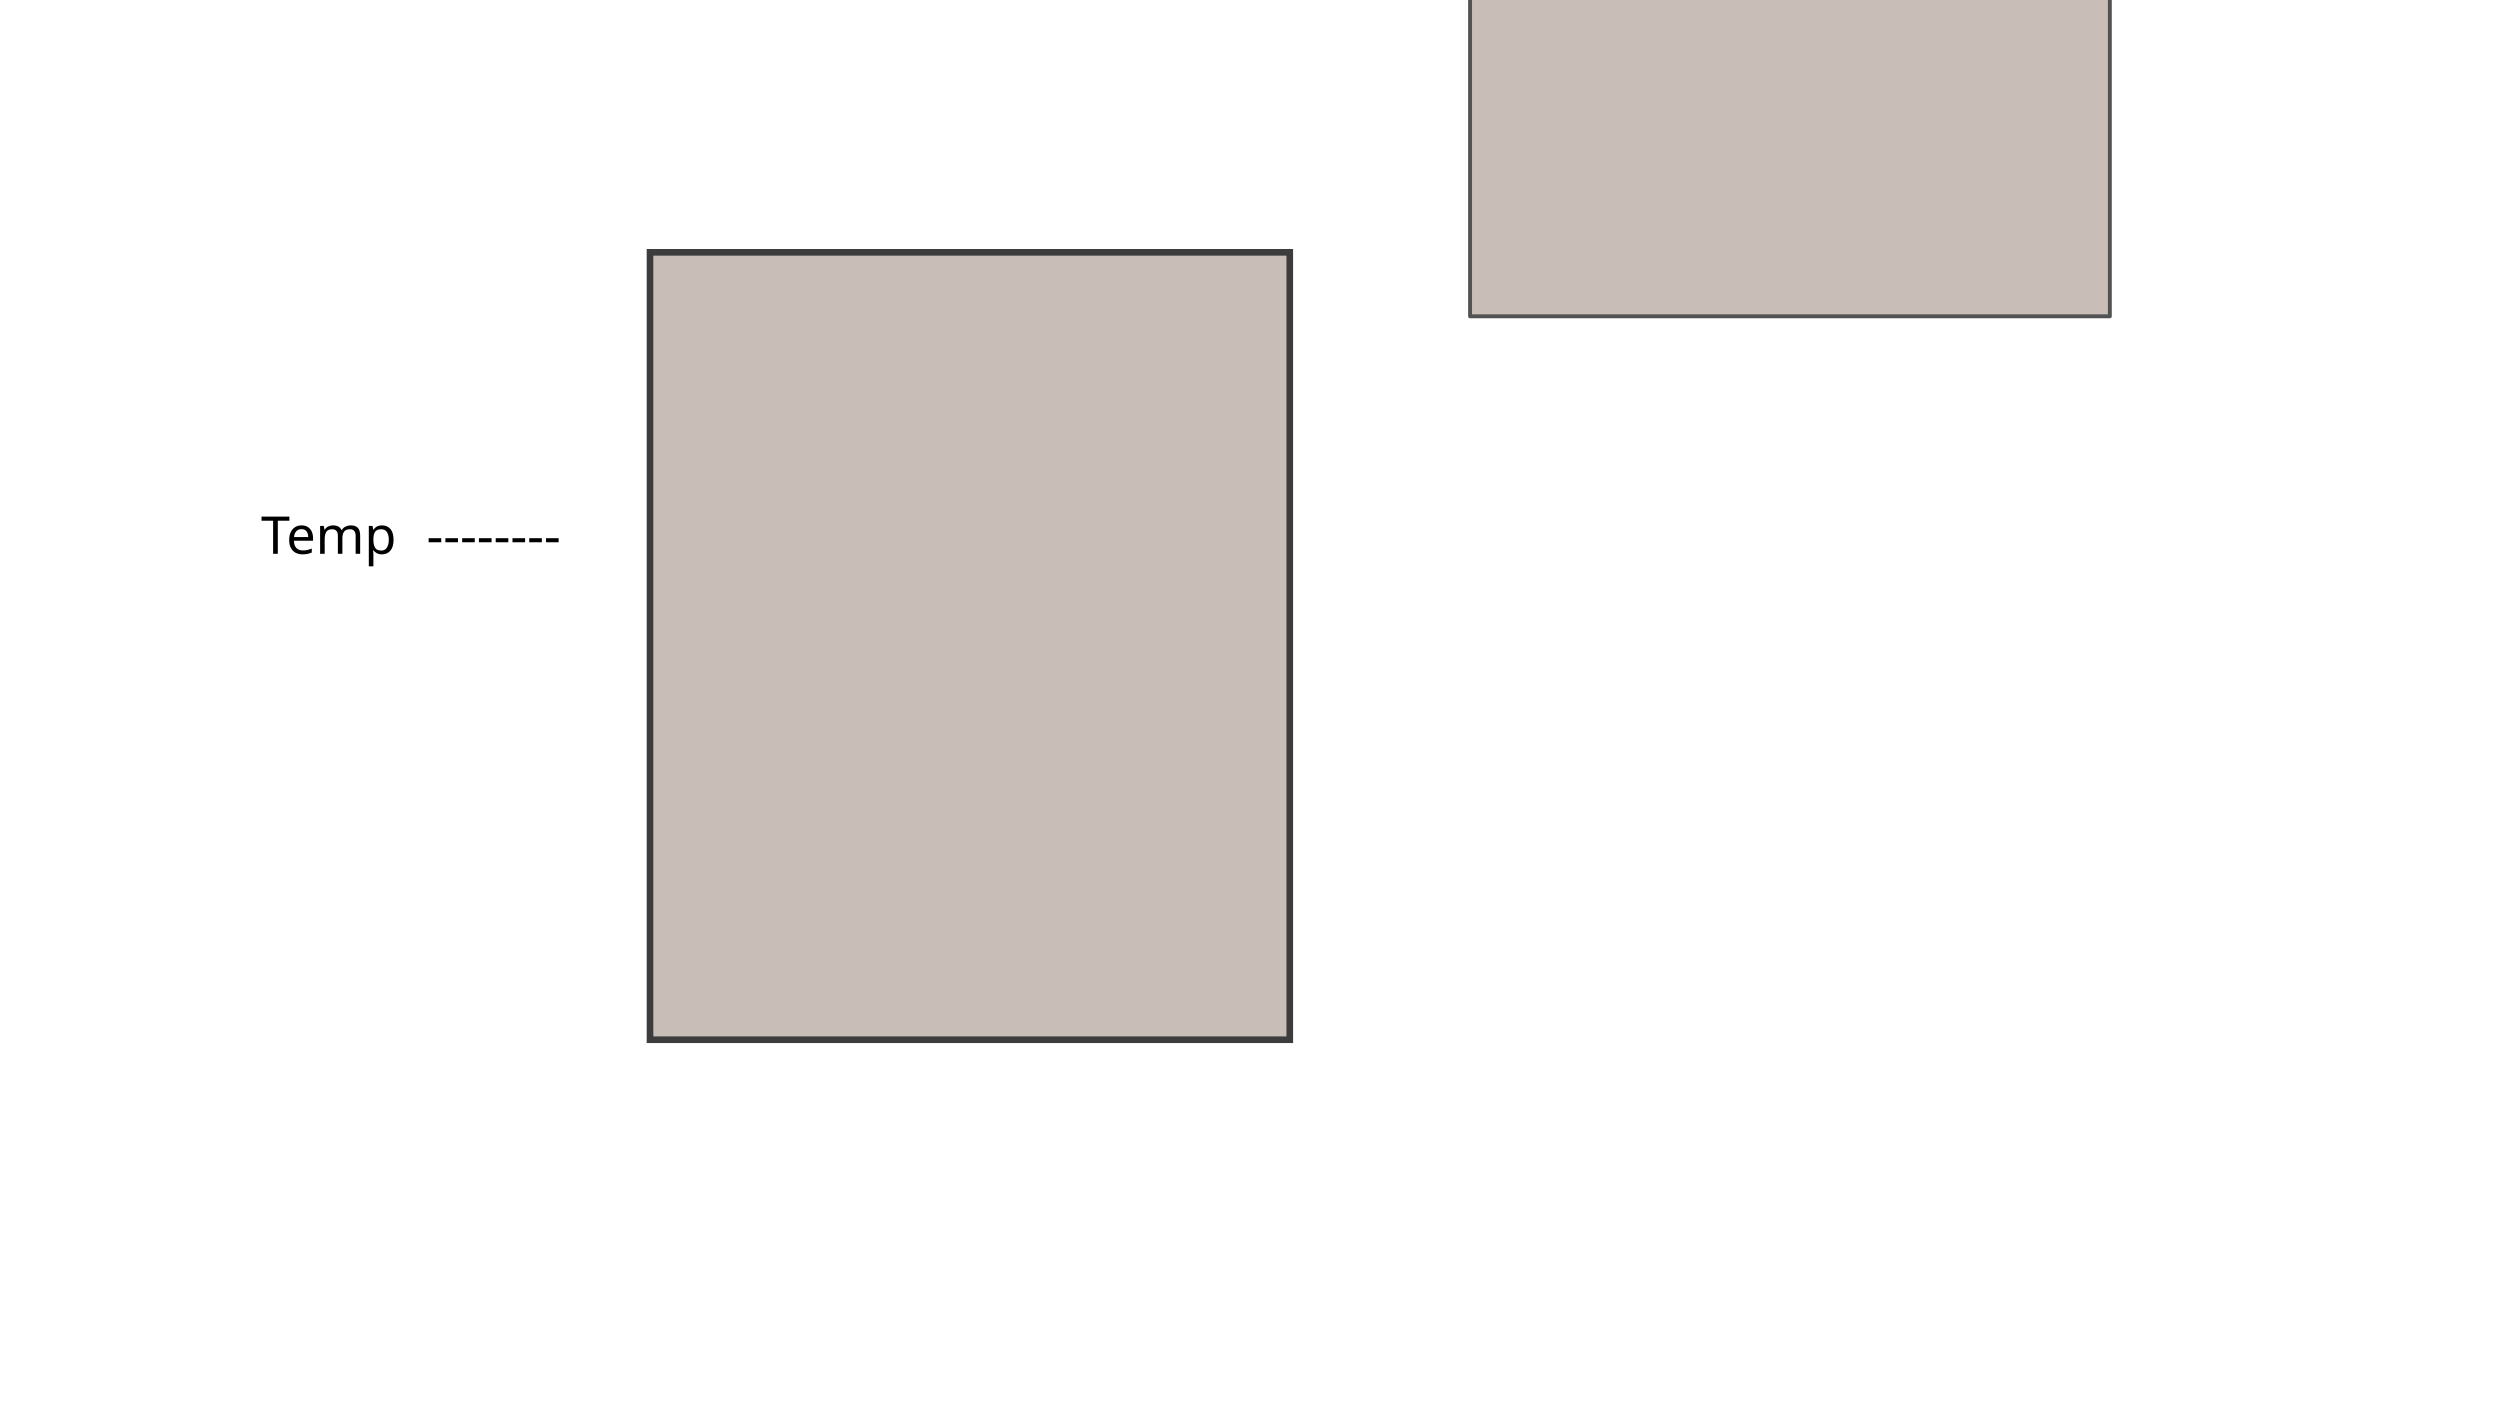
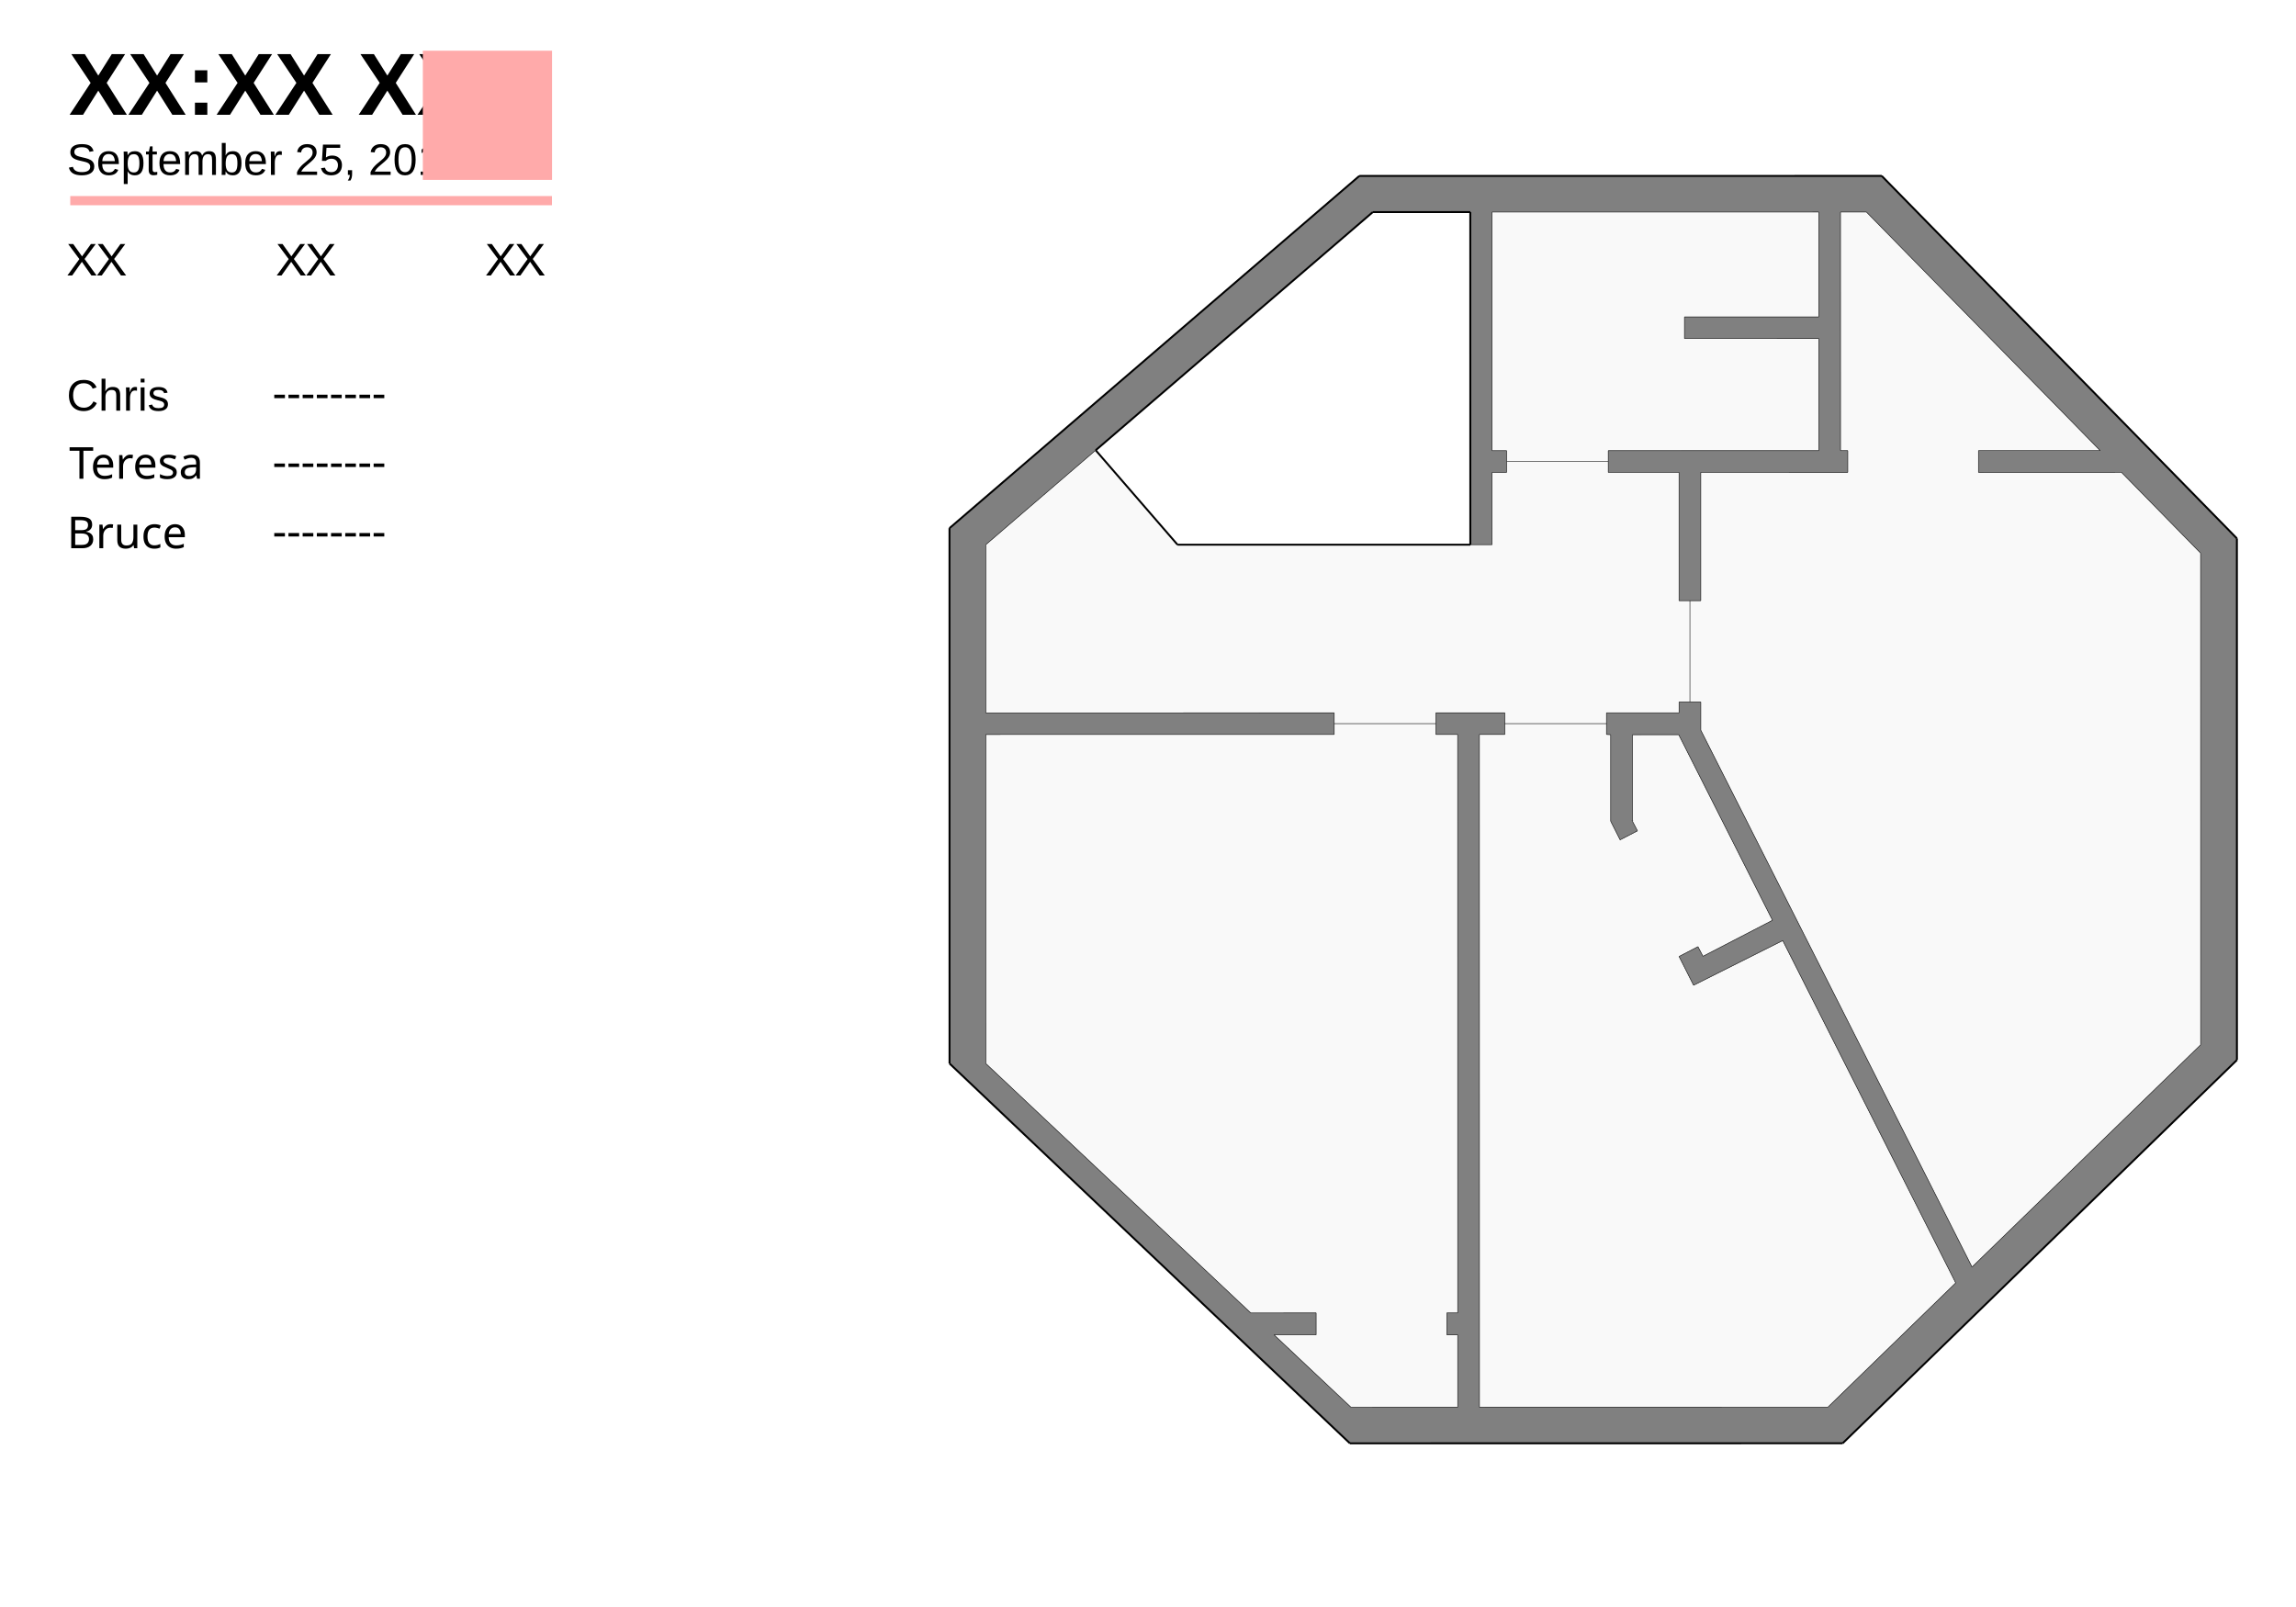
- <svg xmlns="http://www.w3.org/2000/svg" width="1920" height="1080" viewBox="0 0 1920 1080" version="1.1" id="svg8">
-   <defs id="defs2" />
-   <g id="layer1" transform="translate(0,-11.24998)">
-     <rect style="fill:#c8beb7;stroke:#525252;stroke-width:3;stroke-linejoin:round;stroke-miterlimit:4;stroke-dasharray:none;stroke-opacity:1" id="rect3701" width="491.339" height="604.724" x="1129.015" y="-350.558" />
-     <rect style="fill:#c8beb7;stroke:#3c3c3c;stroke-width:5.091;stroke-miterlimit:4;stroke-dasharray:none;stroke-opacity:1" id="rect4508" width="491.339" height="604.724" x="499.207" y="205.04" />
-     <ellipse style="fill:#000000;stroke:#000000;stroke-opacity:1" id="device_tracker.chris_miller_phone" cx="1497.586" cy="-140.558" rx="78.571" ry="77.143" />
-     <text xml:space="preserve" style="font-style:normal;font-weight:normal;font-size:40px;line-height:1.25;font-family:sans-serif;letter-spacing:0px;word-spacing:0px;fill:#000000;fill-opacity:1;stroke:none" x="327.586" y="436.87" id="sensor.dark_sky_temperature">
-       <tspan id="tspan4524" x="327.586" y="436.87">--------</tspan>
-       <tspan x="327.586" y="486.87" id="tspan839" />
-       <tspan x="327.586" y="536.87" id="tspan4528" />
+ <svg xmlns="http://www.w3.org/2000/svg" version="1.1" id="svg815" xml:space="preserve" width="5000" height="3500" viewBox="0 0 5000 3500">
+   <defs id="defs819" />
+   <g id="g823" transform="matrix(1.333333,0,0,-1.333333,0,3500)">
+     <path d="m 2380.722,1425.234 0.076,-944.883 -17.784,-0.002 V 444.547 l 17.784,0.002 0.01,-118.111 -174.44,-0.014 -125.443,118.1 68.682,0.006 v 35.802 l -106.704,-0.008 -432.777,407.445 -0.044,537.403 569.087,0.046 v 17.716 l 165.984,0.014 v -17.716 h 35.568 z" style="fill:#f9f9f9;fill-opacity:1;fill-rule:nonzero;stroke:none;stroke-width:0.849" id="device_tracker.chris_miller_phone" />
+     <path d="m 2457.782,1460.673 -112.632,-0.01 v -17.717 l -165.984,-0.014 -9e-4,17.717 -569.087,-0.046 -0.022,274.606 179.527,154.318 133.638,-154.292 478.222,0.039 h 35.568 l -0.01,118.11 h 23.711 v 17.716 l 165.983,0.014 v -17.716 l 115.596,0.01 0.017,-209.647 h 17.784 l 0.014,-165.355 h -17.784 v -17.716 l -118.56,-0.01 v -17.716 l -165.984,-0.014 v 17.717 z" style="fill:#f9f9f9;fill-opacity:1;fill-rule:nonzero;stroke:none;stroke-width:0.849" id="path827" />
+     <path d="m 2416.379,326.441 -0.089,1098.795 h 41.496 v 17.717 l 165.984,0.014 v -17.717 l 6.93,-0.412 0.012,-141.319 15.373,-30.43 28.401,14.715 -8.206,15.718 -0.012,141.319 75.545,0.01 153.137,-303.108 -113.503,-58.809 -8.206,15.717 -30.928,-16.025 23.775,-47.059 145.616,73.012 282.497,-559.157 -208.734,-202.935 -569.087,-0.046 z" style="fill:#f9f9f9;fill-opacity:1;fill-rule:nonzero;stroke:none;stroke-width:0.849" id="path829" />
+     <path d="m 3594.242,918.352 -373.339,-362.969 -443.006,876.858 -0.01,46.175 h -17.784 l -0.014,165.355 h 17.784 l -0.017,209.646 240.084,0.02 v 35.433 h -11.857 l -0.031,389.764 h 42.333 l 381.797,-389.734 -198.834,-0.016 v -35.433 l 233.541,0.019 129.281,-131.969 0.066,-803.151 z" style="fill:#f9f9f9;fill-opacity:1;fill-rule:nonzero;stroke:none;stroke-width:0.849" id="path831" />
+     <path d="m 2460.712,1888.824 h -23.712 l -0.031,389.764 533.519,0.042 0.014,-171.26 -219.336,-0.018 v -35.433 l 219.335,0.018 0.015,-183.071 -343.823,-0.028 8e-4,-17.717 -165.983,-0.014 v 17.717 z" style="fill:#f9f9f9;fill-opacity:1;fill-rule:nonzero;stroke:none;stroke-width:0.849" id="path833" />
+     <path d="m 2204.724,267.368 -653.878,620.397 -0.071,874.489 669.364,575.37 853.226,0.069 580.089,-592.147 0.07,-852.076 -643.922,-626.036 z m 176.074,212.983 -0.076,944.883 h -35.568 v 17.716 17.717 l 112.632,0.01 v -17.717 -17.717 h -41.496 l 0.089,-1098.795 569.087,0.046 208.734,202.935 -282.497,559.157 -145.616,-73.012 -23.775,47.059 30.928,16.025 8.206,-15.718 113.503,58.809 -153.137,303.108 -75.545,-0.01 0.012,-141.319 8.206,-15.718 -28.401,-14.715 -15.373,30.43 -0.012,141.319 -6.93,0.412 v 17.717 17.716 l 118.56,0.01 v 17.716 h 17.784 17.784 l 0.01,-46.175 443.006,-876.858 373.339,362.969 -0.066,803.151 -129.281,131.969 -233.541,-0.019 v 35.433 l 198.834,0.016 -381.797,389.734 h -42.333 l 0.031,-389.764 h 11.857 v -35.433 l -240.084,-0.02 0.017,-209.646 h -17.784 -17.784 l -0.017,209.647 -115.596,-0.01 v 17.716 17.717 l 343.823,0.028 -0.015,183.071 -219.335,-0.018 v 35.433 l 219.336,0.018 -0.014,171.26 -533.519,-0.042 0.031,-389.764 h 23.712 v -17.717 -17.716 h -23.711 l 0.01,-118.11 h -35.568 l -0.044,543.308 -159.219,-0.014 -452.596,-389.041 -179.527,-154.318 0.022,-274.606 569.087,0.046 8e-4,-17.717 v -17.716 l -569.087,-0.046 0.044,-537.403 432.777,-407.445 106.703,0.008 v -35.802 l -68.682,-0.006 125.443,-118.1 174.44,0.014 -0.01,118.111 -17.784,-0.002 v 35.802 l 17.784,0.002 z" style="fill:#808080;fill-opacity:1;fill-rule:nonzero;stroke:none;stroke-width:0.849" id="path835" />
+     <path d="m 2380.722,1425.234 0.076,-944.883" style="fill:none;stroke:#000000;stroke-width:0.849;stroke-linecap:butt;stroke-linejoin:miter;stroke-miterlimit:10;stroke-dasharray:none;stroke-opacity:1" id="path837" />
+     <path d="m 2457.782,1460.673 -112.632,-0.01" style="fill:none;stroke:#000000;stroke-width:0.849;stroke-linecap:butt;stroke-linejoin:miter;stroke-miterlimit:10;stroke-dasharray:none;stroke-opacity:1" id="path839" />
+     <path d="m 2345.154,1425.231 h 35.568" style="fill:none;stroke:#000000;stroke-width:0.849;stroke-linecap:butt;stroke-linejoin:miter;stroke-miterlimit:10;stroke-dasharray:none;stroke-opacity:1" id="path841" />
+     <path d="m 2345.154,1425.231 v 17.716" style="fill:none;stroke:#000000;stroke-width:0.849;stroke-linecap:butt;stroke-linejoin:miter;stroke-miterlimit:10;stroke-dasharray:none;stroke-opacity:1" id="path843" />
+     <path d="m 2179.17,1425.218 v 17.716" style="fill:none;stroke:#000000;stroke-width:0.849;stroke-linecap:butt;stroke-linejoin:miter;stroke-miterlimit:10;stroke-dasharray:none;stroke-opacity:1" id="path845" />
+     <path d="m 1610.082,1425.172 569.087,0.046" style="fill:none;stroke:#000000;stroke-width:0.849;stroke-linecap:butt;stroke-linejoin:miter;stroke-miterlimit:10;stroke-dasharray:none;stroke-opacity:1" id="path847" />
+     <path d="M 1550.847,887.765 2204.724,267.368" style="fill:none;stroke:#000000;stroke-width:3.142;stroke-linecap:butt;stroke-linejoin:miter;stroke-miterlimit:10;stroke-dasharray:none;stroke-opacity:1" id="path849" />
+     <path d="m 1550.775,1762.254 0.071,-874.489" style="fill:none;stroke:#000000;stroke-width:3.142;stroke-linecap:butt;stroke-linejoin:miter;stroke-miterlimit:10;stroke-dasharray:none;stroke-opacity:1" id="path851" />
+     <path d="m 1610.127,887.769 -0.044,537.403" style="fill:none;stroke:#000000;stroke-width:0.849;stroke-linecap:butt;stroke-linejoin:miter;stroke-miterlimit:10;stroke-dasharray:none;stroke-opacity:1" id="path853" />
+     <path d="m 1610.127,887.769 432.777,-407.445" style="fill:none;stroke:#000000;stroke-width:0.849;stroke-linecap:butt;stroke-linejoin:miter;stroke-miterlimit:10;stroke-dasharray:none;stroke-opacity:1" id="path855" />
+     <path d="m 2380.798,480.351 -17.784,-0.002" style="fill:none;stroke:#000000;stroke-width:0.849;stroke-linecap:butt;stroke-linejoin:miter;stroke-miterlimit:10;stroke-dasharray:none;stroke-opacity:1" id="path857" />
+     <path d="m 2149.607,480.332 -106.704,-0.008" style="fill:none;stroke:#000000;stroke-width:0.849;stroke-linecap:butt;stroke-linejoin:miter;stroke-miterlimit:10;stroke-dasharray:none;stroke-opacity:1" id="path859" />
+     <path d="m 2179.167,1460.65 -569.087,-0.046" style="fill:none;stroke:#000000;stroke-width:0.849;stroke-linecap:butt;stroke-linejoin:miter;stroke-miterlimit:10;stroke-dasharray:none;stroke-opacity:1" id="path861" />
+     <path d="m 2380.802,444.549 0.01,-118.111" style="fill:none;stroke:#000000;stroke-width:0.849;stroke-linecap:butt;stroke-linejoin:miter;stroke-miterlimit:10;stroke-dasharray:none;stroke-opacity:1" id="path863" />
+     <path d="M 2080.928,444.524 2206.371,326.424" style="fill:none;stroke:#000000;stroke-width:0.849;stroke-linecap:butt;stroke-linejoin:miter;stroke-miterlimit:10;stroke-dasharray:none;stroke-opacity:1" id="path865" />
+     <path d="m 2380.802,444.549 -17.784,-0.002" style="fill:none;stroke:#000000;stroke-width:0.849;stroke-linecap:butt;stroke-linejoin:miter;stroke-miterlimit:10;stroke-dasharray:none;stroke-opacity:1" id="path867" />
+     <path d="M 2363.014,480.349 V 444.547" style="fill:none;stroke:#000000;stroke-width:0.849;stroke-linecap:butt;stroke-linejoin:miter;stroke-miterlimit:10;stroke-dasharray:none;stroke-opacity:1" id="path869" />
+     <path d="m 2149.61,444.53 -68.682,-0.006" style="fill:none;stroke:#000000;stroke-width:0.849;stroke-linecap:butt;stroke-linejoin:miter;stroke-miterlimit:10;stroke-dasharray:none;stroke-opacity:1" id="path871" />
+     <path d="M 2149.607,480.332 V 444.53" style="fill:none;stroke:#000000;stroke-width:0.849;stroke-linecap:butt;stroke-linejoin:miter;stroke-miterlimit:10;stroke-dasharray:none;stroke-opacity:1" id="path873" />
+     <path d="m 2380.811,326.438 -174.44,-0.014" style="fill:none;stroke:#000000;stroke-width:0.849;stroke-linecap:butt;stroke-linejoin:miter;stroke-miterlimit:10;stroke-dasharray:none;stroke-opacity:1" id="path875" />
+     <path d="m 3009.601,267.433 -804.877,-0.065" style="fill:none;stroke:#000000;stroke-width:3.142;stroke-linecap:butt;stroke-linejoin:miter;stroke-miterlimit:10;stroke-dasharray:none;stroke-opacity:1" id="path877" />
+     <path d="m 2416.29,1425.236 0.089,-1098.795" style="fill:none;stroke:#000000;stroke-width:0.849;stroke-linecap:butt;stroke-linejoin:miter;stroke-miterlimit:10;stroke-dasharray:none;stroke-opacity:1" id="path879" />
+     <path d="m 2416.29,1425.236 h 41.496" style="fill:none;stroke:#000000;stroke-width:0.849;stroke-linecap:butt;stroke-linejoin:miter;stroke-miterlimit:10;stroke-dasharray:none;stroke-opacity:1" id="path881" />
+     <path d="m 2457.786,1425.24 v 17.717" style="fill:none;stroke:#000000;stroke-width:0.849;stroke-linecap:butt;stroke-linejoin:miter;stroke-miterlimit:10;stroke-dasharray:none;stroke-opacity:1" id="path883" />
+     <path d="m 2623.767,1460.686 v -17.716" style="fill:none;stroke:#000000;stroke-width:0.849;stroke-linecap:butt;stroke-linejoin:miter;stroke-miterlimit:10;stroke-dasharray:none;stroke-opacity:1" id="path885" />
+     <path d="m 2623.769,1425.253 6.93,-0.412" style="fill:none;stroke:#000000;stroke-width:0.849;stroke-linecap:butt;stroke-linejoin:miter;stroke-miterlimit:10;stroke-dasharray:none;stroke-opacity:1" id="path887" />
+     <path d="m 2416.379,326.441 569.087,0.046" style="fill:none;stroke:#000000;stroke-width:0.849;stroke-linecap:butt;stroke-linejoin:miter;stroke-miterlimit:10;stroke-dasharray:none;stroke-opacity:1" id="path889" />
+     <path d="m 2630.699,1424.841 0.012,-141.319" style="fill:none;stroke:#000000;stroke-width:0.849;stroke-linecap:butt;stroke-linejoin:miter;stroke-miterlimit:10;stroke-dasharray:none;stroke-opacity:1" id="path891" />
+     <path d="m 2630.711,1283.522 15.373,-30.43" style="fill:none;stroke:#000000;stroke-width:0.849;stroke-linecap:butt;stroke-linejoin:miter;stroke-miterlimit:10;stroke-dasharray:none;stroke-opacity:1" id="path893" />
+     <path d="m 2666.278,1283.524 -0.012,141.319" style="fill:none;stroke:#000000;stroke-width:0.849;stroke-linecap:butt;stroke-linejoin:miter;stroke-miterlimit:10;stroke-dasharray:none;stroke-opacity:1" id="path895" />
+     <path d="m 2666.267,1424.843 75.545,0.01" style="fill:none;stroke:#000000;stroke-width:0.849;stroke-linecap:butt;stroke-linejoin:miter;stroke-miterlimit:10;stroke-dasharray:none;stroke-opacity:1" id="path897" />
+     <path d="m 2766.086,1015.567 145.616,73.012" style="fill:none;stroke:#000000;stroke-width:0.849;stroke-linecap:butt;stroke-linejoin:miter;stroke-miterlimit:10;stroke-dasharray:none;stroke-opacity:1" id="path899" />
+     <path d="m 2781.445,1062.933 -8.206,15.717" style="fill:none;stroke:#000000;stroke-width:0.849;stroke-linecap:butt;stroke-linejoin:miter;stroke-miterlimit:10;stroke-dasharray:none;stroke-opacity:1" id="path901" />
+     <path d="m 2781.445,1062.933 113.503,58.809" style="fill:none;stroke:#000000;stroke-width:0.849;stroke-linecap:butt;stroke-linejoin:miter;stroke-miterlimit:10;stroke-dasharray:none;stroke-opacity:1" id="path903" />
+     <path d="M 2911.703,1088.579 3194.2,529.422" style="fill:none;stroke:#000000;stroke-width:0.849;stroke-linecap:butt;stroke-linejoin:miter;stroke-miterlimit:10;stroke-dasharray:none;stroke-opacity:1" id="path905" />
+     <path d="M 3194.2,529.422 2985.466,326.487" style="fill:none;stroke:#000000;stroke-width:0.849;stroke-linecap:butt;stroke-linejoin:miter;stroke-miterlimit:10;stroke-dasharray:none;stroke-opacity:1" id="path907" />
+     <path d="m 2894.948,1121.742 -153.137,303.108" style="fill:none;stroke:#000000;stroke-width:0.849;stroke-linecap:butt;stroke-linejoin:miter;stroke-miterlimit:10;stroke-dasharray:none;stroke-opacity:1" id="path909" />
+     <path d="m 3009.601,267.433 643.922,626.036" style="fill:none;stroke:#000000;stroke-width:3.142;stroke-linecap:butt;stroke-linejoin:miter;stroke-miterlimit:10;stroke-dasharray:none;stroke-opacity:1" id="path911" />
+     <path d="m 2674.484,1267.807 -8.206,15.718" style="fill:none;stroke:#000000;stroke-width:0.849;stroke-linecap:butt;stroke-linejoin:miter;stroke-miterlimit:10;stroke-dasharray:none;stroke-opacity:1" id="path913" />
+     <path d="m 2674.484,1267.807 -28.401,-14.715" style="fill:none;stroke:#000000;stroke-width:0.849;stroke-linecap:butt;stroke-linejoin:miter;stroke-miterlimit:10;stroke-dasharray:none;stroke-opacity:1" id="path915" />
+     <path d="m 2742.311,1062.626 23.775,-47.059" style="fill:none;stroke:#000000;stroke-width:0.849;stroke-linecap:butt;stroke-linejoin:miter;stroke-miterlimit:10;stroke-dasharray:none;stroke-opacity:1" id="path917" />
+     <path d="m 2773.239,1078.651 -30.928,-16.025" style="fill:none;stroke:#000000;stroke-width:0.849;stroke-linecap:butt;stroke-linejoin:miter;stroke-miterlimit:10;stroke-dasharray:none;stroke-opacity:1" id="path919" />
+     <path d="m 3220.903,555.383 373.339,362.969" style="fill:none;stroke:#000000;stroke-width:0.849;stroke-linecap:butt;stroke-linejoin:miter;stroke-miterlimit:10;stroke-dasharray:none;stroke-opacity:1" id="path921" />
+     <path d="m 2742.327,1460.696 -118.56,-0.01" style="fill:none;stroke:#000000;stroke-width:0.849;stroke-linecap:butt;stroke-linejoin:miter;stroke-miterlimit:10;stroke-dasharray:none;stroke-opacity:1" id="path923" />
+     <path d="m 2742.327,1460.696 v 17.716" style="fill:none;stroke:#000000;stroke-width:0.849;stroke-linecap:butt;stroke-linejoin:miter;stroke-miterlimit:10;stroke-dasharray:none;stroke-opacity:1" id="path925" />
+     <path d="m 2742.325,1478.412 h 17.784" style="fill:none;stroke:#000000;stroke-width:0.849;stroke-linecap:butt;stroke-linejoin:miter;stroke-miterlimit:10;stroke-dasharray:none;stroke-opacity:1" id="path927" />
+     <path d="M 2777.897,1432.241 3220.903,555.383" style="fill:none;stroke:#000000;stroke-width:0.849;stroke-linecap:butt;stroke-linejoin:miter;stroke-miterlimit:10;stroke-dasharray:none;stroke-opacity:1" id="path929" />
+     <path d="m 2777.893,1478.416 0.01,-46.175" style="fill:none;stroke:#000000;stroke-width:0.849;stroke-linecap:butt;stroke-linejoin:miter;stroke-miterlimit:10;stroke-dasharray:none;stroke-opacity:1" id="path931" />
+     <path d="m 2742.311,1643.767 h 17.784" style="fill:none;stroke:#000000;stroke-width:0.849;stroke-linecap:butt;stroke-linejoin:miter;stroke-miterlimit:10;stroke-dasharray:none;stroke-opacity:1" id="path933" />
+     <path d="m 2742.311,1643.767 -0.017,209.647" style="fill:none;stroke:#000000;stroke-width:0.849;stroke-linecap:butt;stroke-linejoin:miter;stroke-miterlimit:10;stroke-dasharray:none;stroke-opacity:1" id="path935" />
+     <path d="m 2742.294,1853.414 -115.596,-0.01" style="fill:none;stroke:#000000;stroke-width:0.849;stroke-linecap:butt;stroke-linejoin:miter;stroke-miterlimit:10;stroke-dasharray:none;stroke-opacity:1" id="path937" />
+     <path d="m 2460.714,1853.391 h -23.711" style="fill:none;stroke:#000000;stroke-width:0.849;stroke-linecap:butt;stroke-linejoin:miter;stroke-miterlimit:10;stroke-dasharray:none;stroke-opacity:1" id="path939" />
+     <path d="m 2437.003,1853.388 0.01,-118.11" style="fill:none;stroke:#000000;stroke-width:0.849;stroke-linecap:butt;stroke-linejoin:miter;stroke-miterlimit:10;stroke-dasharray:none;stroke-opacity:1" id="path941" />
+     <path d="m 2437.012,1735.278 h -35.568" style="fill:none;stroke:#000000;stroke-width:0.849;stroke-linecap:butt;stroke-linejoin:miter;stroke-miterlimit:10;stroke-dasharray:none;stroke-opacity:1" id="path943" />
+     <path d="m 1610.08,1460.605 -0.022,274.606" style="fill:none;stroke:#000000;stroke-width:0.849;stroke-linecap:butt;stroke-linejoin:miter;stroke-miterlimit:10;stroke-dasharray:none;stroke-opacity:1" id="path945" />
+     <path d="m 2626.698,1853.404 v 17.716" style="fill:none;stroke:#000000;stroke-width:0.849;stroke-linecap:butt;stroke-linejoin:miter;stroke-miterlimit:10;stroke-dasharray:none;stroke-opacity:1" id="path947" />
+     <path d="m 2460.714,1853.391 v 17.716" style="fill:none;stroke:#000000;stroke-width:0.849;stroke-linecap:butt;stroke-linejoin:miter;stroke-miterlimit:10;stroke-dasharray:none;stroke-opacity:1" id="path949" />
+     <path d="m 2460.712,1888.824 h -23.712" style="fill:none;stroke:#000000;stroke-width:0.849;stroke-linecap:butt;stroke-linejoin:miter;stroke-miterlimit:10;stroke-dasharray:none;stroke-opacity:1" id="path951" />
+     <path d="m 2401.445,1735.275 -478.222,-0.039" style="fill:none;stroke:#000000;stroke-width:3.142;stroke-linecap:butt;stroke-linejoin:miter;stroke-miterlimit:10;stroke-dasharray:none;stroke-opacity:1" id="path953" />
+     <path d="m 2437,1888.822 -0.031,389.764" style="fill:none;stroke:#000000;stroke-width:0.849;stroke-linecap:butt;stroke-linejoin:miter;stroke-miterlimit:10;stroke-dasharray:none;stroke-opacity:1" id="path955" />
+     <path d="m 2626.696,1888.837 343.823,0.028" style="fill:none;stroke:#000000;stroke-width:0.849;stroke-linecap:butt;stroke-linejoin:miter;stroke-miterlimit:10;stroke-dasharray:none;stroke-opacity:1" id="path957" />
+     <path d="m 2970.519,1888.865 -0.015,183.071" style="fill:none;stroke:#000000;stroke-width:0.849;stroke-linecap:butt;stroke-linejoin:miter;stroke-miterlimit:10;stroke-dasharray:none;stroke-opacity:1" id="path959" />
+     <path d="m 2970.504,2071.936 -219.335,-0.018" style="fill:none;stroke:#000000;stroke-width:0.849;stroke-linecap:butt;stroke-linejoin:miter;stroke-miterlimit:10;stroke-dasharray:none;stroke-opacity:1" id="path961" />
+     <path d="m 2751.169,2071.918 v 35.433" style="fill:none;stroke:#000000;stroke-width:0.849;stroke-linecap:butt;stroke-linejoin:miter;stroke-miterlimit:10;stroke-dasharray:none;stroke-opacity:1" id="path963" />
+     <path d="m 2751.166,2107.351 219.336,0.018" style="fill:none;stroke:#000000;stroke-width:0.849;stroke-linecap:butt;stroke-linejoin:miter;stroke-miterlimit:10;stroke-dasharray:none;stroke-opacity:1" id="path965" />
+     <path d="m 2970.501,2107.369 -0.014,171.26" style="fill:none;stroke:#000000;stroke-width:0.849;stroke-linecap:butt;stroke-linejoin:miter;stroke-miterlimit:10;stroke-dasharray:none;stroke-opacity:1" id="path967" />
+     <path d="m 2220.139,2337.624 853.226,0.069" style="fill:none;stroke:#000000;stroke-width:3.142;stroke-linecap:butt;stroke-linejoin:miter;stroke-miterlimit:10;stroke-dasharray:none;stroke-opacity:1" id="path969" />
+     <path d="m 3653.454,1745.546 0.07,-852.076" style="fill:none;stroke:#000000;stroke-width:3.142;stroke-linecap:butt;stroke-linejoin:miter;stroke-miterlimit:10;stroke-dasharray:none;stroke-opacity:1" id="path971" />
+     <path d="m 3594.175,1721.503 -129.281,131.969" style="fill:none;stroke:#000000;stroke-width:0.849;stroke-linecap:butt;stroke-linejoin:miter;stroke-miterlimit:10;stroke-dasharray:none;stroke-opacity:1" id="path973" />
+     <path d="m 3073.365,2337.693 580.089,-592.147" style="fill:none;stroke:#000000;stroke-width:3.142;stroke-linecap:butt;stroke-linejoin:miter;stroke-miterlimit:10;stroke-dasharray:none;stroke-opacity:1" id="path975" />
+     <path d="m 3006.056,2278.632 0.031,-389.764" style="fill:none;stroke:#000000;stroke-width:0.849;stroke-linecap:butt;stroke-linejoin:miter;stroke-miterlimit:10;stroke-dasharray:none;stroke-opacity:1" id="path977" />
+     <path d="m 2777.879,1643.77 -0.017,209.646" style="fill:none;stroke:#000000;stroke-width:0.849;stroke-linecap:butt;stroke-linejoin:miter;stroke-miterlimit:10;stroke-dasharray:none;stroke-opacity:1" id="path979" />
+     <path d="m 2777.862,1853.416 240.084,0.02" style="fill:none;stroke:#000000;stroke-width:0.849;stroke-linecap:butt;stroke-linejoin:miter;stroke-miterlimit:10;stroke-dasharray:none;stroke-opacity:1" id="path981" />
+     <path d="m 3017.946,1853.436 v 35.433" style="fill:none;stroke:#000000;stroke-width:0.849;stroke-linecap:butt;stroke-linejoin:miter;stroke-miterlimit:10;stroke-dasharray:none;stroke-opacity:1" id="path983" />
+     <path d="M 3017.944,1888.869 H 3006.087" style="fill:none;stroke:#000000;stroke-width:0.849;stroke-linecap:butt;stroke-linejoin:miter;stroke-miterlimit:10;stroke-dasharray:none;stroke-opacity:1" id="path985" />
+     <path d="m 3231.354,1853.453 v 35.433" style="fill:none;stroke:#000000;stroke-width:0.849;stroke-linecap:butt;stroke-linejoin:miter;stroke-miterlimit:10;stroke-dasharray:none;stroke-opacity:1" id="path987" />
+     <path d="m 3430.185,1888.902 -381.797,389.734" style="fill:none;stroke:#000000;stroke-width:0.849;stroke-linecap:butt;stroke-linejoin:miter;stroke-miterlimit:10;stroke-dasharray:none;stroke-opacity:1" id="path989" />
+     <path d="m 3231.351,1888.886 198.834,0.016" style="fill:none;stroke:#000000;stroke-width:0.849;stroke-linecap:butt;stroke-linejoin:miter;stroke-miterlimit:10;stroke-dasharray:none;stroke-opacity:1" id="path991" />
+     <path d="m 3231.354,1853.453 233.541,0.019" style="fill:none;stroke:#000000;stroke-width:0.849;stroke-linecap:butt;stroke-linejoin:miter;stroke-miterlimit:10;stroke-dasharray:none;stroke-opacity:1" id="path993" />
+     <path d="m 3048.388,2278.635 h -42.333" style="fill:none;stroke:#000000;stroke-width:0.849;stroke-linecap:butt;stroke-linejoin:miter;stroke-miterlimit:10;stroke-dasharray:none;stroke-opacity:1" id="path995" />
+     <path d="m 2401.4,2278.584 0.044,-543.308" style="fill:none;stroke:#000000;stroke-width:3.142;stroke-linecap:butt;stroke-linejoin:miter;stroke-miterlimit:10;stroke-dasharray:none;stroke-opacity:1" id="path997" />
+     <path d="m 2401.4,2278.584 -159.219,-0.014" style="fill:none;stroke:#000000;stroke-width:3.142;stroke-linecap:butt;stroke-linejoin:miter;stroke-miterlimit:10;stroke-dasharray:none;stroke-opacity:1" id="path999" />
+     <path d="m 2970.487,2278.629 -533.519,-0.042" style="fill:none;stroke:#000000;stroke-width:0.849;stroke-linecap:butt;stroke-linejoin:miter;stroke-miterlimit:10;stroke-dasharray:none;stroke-opacity:1" id="path1001" />
+     <path d="M 2242.181,2278.57 1789.585,1889.529" style="fill:none;stroke:#000000;stroke-width:3.142;stroke-linecap:butt;stroke-linejoin:miter;stroke-miterlimit:10;stroke-dasharray:none;stroke-opacity:1" id="path1003" />
+     <path d="M 2220.139,2337.624 1550.775,1762.254" style="fill:none;stroke:#000000;stroke-width:3.142;stroke-linecap:butt;stroke-linejoin:miter;stroke-miterlimit:10;stroke-dasharray:none;stroke-opacity:1" id="path1005" />
+     <path d="M 1789.585,1889.529 1610.058,1735.211" style="fill:none;stroke:#000000;stroke-width:0.849;stroke-linecap:butt;stroke-linejoin:miter;stroke-miterlimit:10;stroke-dasharray:none;stroke-opacity:1" id="path1007" />
+     <path d="m 1789.585,1889.529 133.638,-154.292" style="fill:none;stroke:#000000;stroke-width:3.142;stroke-linecap:butt;stroke-linejoin:miter;stroke-miterlimit:10;stroke-dasharray:none;stroke-opacity:1" id="path1009" />
+     <path d="m 2460.713,1871.107 v 17.717" style="fill:none;stroke:#000000;stroke-width:0.849;stroke-linecap:butt;stroke-linejoin:miter;stroke-miterlimit:10;stroke-dasharray:none;stroke-opacity:1" id="path1011" />
+     <path d="m 2626.697,1871.12 -8e-4,17.717" style="fill:none;stroke:#000000;stroke-width:0.849;stroke-linecap:butt;stroke-linejoin:miter;stroke-miterlimit:10;stroke-dasharray:none;stroke-opacity:1" id="path1013" />
+     <path d="m 2460.713,1871.107 165.983,0.014" style="fill:none;stroke:#000000;stroke-width:0.849;stroke-linecap:butt;stroke-linejoin:miter;stroke-miterlimit:10;stroke-dasharray:none;stroke-opacity:1" id="path1015" />
+     <path d="m 2760.095,1643.769 h 17.784" style="fill:none;stroke:#000000;stroke-width:0.849;stroke-linecap:butt;stroke-linejoin:miter;stroke-miterlimit:10;stroke-dasharray:none;stroke-opacity:1" id="path1017" />
+     <path d="m 2760.109,1478.414 h 17.784" style="fill:none;stroke:#000000;stroke-width:0.849;stroke-linecap:butt;stroke-linejoin:miter;stroke-miterlimit:10;stroke-dasharray:none;stroke-opacity:1" id="path1019" />
+     <path d="m 2760.095,1643.769 0.014,-165.355" style="fill:none;stroke:#000000;stroke-width:0.849;stroke-linecap:butt;stroke-linejoin:miter;stroke-miterlimit:10;stroke-dasharray:none;stroke-opacity:1" id="path1021" />
+     <path d="m 2623.768,1442.97 v -17.717" style="fill:none;stroke:#000000;stroke-width:0.849;stroke-linecap:butt;stroke-linejoin:miter;stroke-miterlimit:10;stroke-dasharray:none;stroke-opacity:1" id="path1023" />
+     <path d="m 2457.784,1442.957 v 17.717" style="fill:none;stroke:#000000;stroke-width:0.849;stroke-linecap:butt;stroke-linejoin:miter;stroke-miterlimit:10;stroke-dasharray:none;stroke-opacity:1" id="path1025" />
+     <path d="m 2623.768,1442.97 -165.984,-0.014" style="fill:none;stroke:#000000;stroke-width:0.849;stroke-linecap:butt;stroke-linejoin:miter;stroke-miterlimit:10;stroke-dasharray:none;stroke-opacity:1" id="path1027" />
+     <path d="m 2179.168,1442.934 -8e-4,17.717" style="fill:none;stroke:#000000;stroke-width:0.849;stroke-linecap:butt;stroke-linejoin:miter;stroke-miterlimit:10;stroke-dasharray:none;stroke-opacity:1" id="path1029" />
+     <path d="m 2345.152,1442.947 v 17.717" style="fill:none;stroke:#000000;stroke-width:0.849;stroke-linecap:butt;stroke-linejoin:miter;stroke-miterlimit:10;stroke-dasharray:none;stroke-opacity:1" id="path1031" />
+     <path d="m 2179.168,1442.934 165.984,0.014" style="fill:none;stroke:#000000;stroke-width:0.849;stroke-linecap:butt;stroke-linejoin:miter;stroke-miterlimit:10;stroke-dasharray:none;stroke-opacity:1" id="path1033" />
+     <path d="m 3594.242,918.352 -0.066,803.151" style="fill:none;stroke:#000000;stroke-width:0.849;stroke-linecap:butt;stroke-linejoin:miter;stroke-miterlimit:10;stroke-dasharray:none;stroke-opacity:1" id="path1035" />
+     <path d="m 2666.239,1285.204 v 0.2" style="fill:none;stroke:#000000;stroke-width:3.142;stroke-linecap:butt;stroke-linejoin:miter;stroke-miterlimit:10;stroke-dasharray:none;stroke-opacity:1" id="path1037" />
+     <text xml:space="preserve" style="font-style:normal;font-weight:normal;font-size:72px;line-height:1.25;font-family:sans-serif;letter-spacing:0px;word-spacing:0px;fill:#000000;fill-opacity:1;stroke:none;stroke-width:0.75" x="109.345" y="-1729.455" id="text1057" transform="scale(1,-1)">
+       <tspan id="tspan1055" x="109.345" y="-1729.455" style="stroke-width:0.75">Bruce</tspan>
+       <tspan x="109.345" y="-1639.455" style="stroke-width:0.75" id="tspan1059" />
    </text>
-     <text xml:space="preserve" style="font-style:normal;font-weight:normal;font-size:40px;line-height:1.25;font-family:sans-serif;letter-spacing:0px;word-spacing:0px;fill:#000000;fill-opacity:1;stroke:none" x="200.443" y="436.585" id="text843">
-       <tspan id="tspan841" x="200.443" y="436.585">Temp</tspan>
-       <tspan x="200.443" y="486.585" id="tspan845" />
+     <text xml:space="preserve" style="font-style:normal;font-weight:normal;font-size:72px;line-height:1.25;font-family:sans-serif;letter-spacing:0px;word-spacing:0px;fill:#000000;fill-opacity:1;stroke:none;stroke-width:0.75" x="112.957" y="-1842.998" id="text1063" transform="scale(1,-1)">
+       <tspan id="tspan1061" x="112.957" y="-1842.998" style="stroke-width:0.75">Teresa</tspan>
+       <tspan x="112.957" y="-1752.998" style="stroke-width:0.75" id="tspan1065" />
    </text>
+     <text xml:space="preserve" style="font-style:normal;font-variant:normal;font-weight:normal;font-stretch:normal;font-size:72px;line-height:1.25;font-family:Arial;-inkscape-font-specification:Arial;letter-spacing:0px;word-spacing:0px;fill:#000000;fill-opacity:1;stroke:none;stroke-width:0.75" x="108.914" y="-1954.185" id="text1069" transform="scale(1,-1)">
+       <tspan id="tspan1067" x="108.914" y="-1954.185" style="font-style:normal;font-variant:normal;font-weight:normal;font-stretch:normal;font-family:Arial;-inkscape-font-specification:Arial;stroke-width:0.75">Chris</tspan>
+       <tspan x="108.914" y="-1864.185" style="font-style:normal;font-variant:normal;font-weight:normal;font-stretch:normal;font-family:Arial;-inkscape-font-specification:Arial;stroke-width:0.75" id="tspan1071" />
+     </text>
+     <text xml:space="preserve" style="font-style:normal;font-weight:normal;font-size:72px;line-height:1.25;font-family:sans-serif;letter-spacing:0px;word-spacing:0px;fill:#000000;fill-opacity:1;stroke:none;stroke-width:0.75" x="445.078" y="-1958.158" id="sensor.chris_location" transform="scale(1,-1)">
+       <tspan id="tspan4762" x="445.078" y="-1958.158" style="stroke-width:0.75">--------</tspan>
+     </text>
+     <text xml:space="preserve" style="font-style:normal;font-weight:normal;font-size:72px;line-height:1.25;font-family:sans-serif;letter-spacing:0px;word-spacing:0px;fill:#000000;fill-opacity:1;stroke:none;stroke-width:0.75" x="445.078" y="-1845.722" id="sensor.teresa_location" transform="scale(1,-1)">
+       <tspan id="tspan4762-7" x="445.078" y="-1845.722" style="stroke-width:0.75">--------</tspan>
+     </text>
+     <text xml:space="preserve" style="font-style:normal;font-weight:normal;font-size:72px;line-height:1.25;font-family:sans-serif;letter-spacing:0px;word-spacing:0px;fill:#000000;fill-opacity:1;stroke:none;stroke-width:0.75" x="445.078" y="-1732.18" id="sensor.bruce_location" transform="scale(1,-1)">
+       <tspan id="tspan4762-0" x="445.078" y="-1732.18" style="stroke-width:0.75">--------</tspan>
+     </text>
+     <flowRoot xml:space="preserve" id="flowRoot4792" style="font-style:normal;font-variant:normal;font-weight:normal;font-stretch:normal;font-size:96px;line-height:1.25;font-family:Arial;-inkscape-font-specification:Arial;letter-spacing:0px;word-spacing:0px;fill:#000000;fill-opacity:1;stroke:none" transform="matrix(0.75,0,0,-0.75,0,2587)">
+       <flowRegion id="flowRegion4794" style="font-style:normal;font-variant:normal;font-weight:normal;font-stretch:normal;font-family:Arial;-inkscape-font-specification:Arial">
+         <rect id="rect4796" width="321.824" height="258.514" x="121.343" y="500.16" style="font-style:normal;font-variant:normal;font-weight:normal;font-stretch:normal;font-family:Arial;-inkscape-font-specification:Arial" />
+       </flowRegion>
+       <flowPara id="flowPara4798" />
+     </flowRoot>
+     <text xml:space="preserve" style="font-style:normal;font-variant:normal;font-weight:bold;font-stretch:condensed;font-size:144px;line-height:1.25;font-family:Arial;-inkscape-font-specification:'Arial Bold Condensed';letter-spacing:0px;word-spacing:0px;fill:#000000;fill-opacity:1;stroke:none;stroke-width:0.75" x="112.43" y="-2437.5" id="sensor.time" transform="scale(1,-1)">
+       <tspan id="tspan4800" x="112.43" y="-2437.5" style="font-style:normal;font-variant:normal;font-weight:bold;font-stretch:condensed;font-size:144px;font-family:Arial;-inkscape-font-specification:'Arial Bold Condensed';stroke-width:0.75">XX:XX XX</tspan>
+     </text>
+     <text xml:space="preserve" style="font-style:normal;font-weight:normal;font-size:77.023px;line-height:1.25;font-family:sans-serif;letter-spacing:0px;word-spacing:0px;fill:#000000;fill-opacity:1;stroke:none;stroke-width:0.802" x="102.607" y="-2326.722" id="sensor.pws_temp_f" transform="scale(1.069757,-0.9347916)">
+       <tspan id="tspan4810" x="102.607" y="-2326.722" style="stroke-width:0.802">XX</tspan>
+     </text>
+     <text xml:space="preserve" style="font-style:normal;font-weight:normal;font-size:77.023px;line-height:1.25;font-family:sans-serif;letter-spacing:0px;word-spacing:0px;fill:#000000;fill-opacity:1;stroke:none;stroke-width:0.802" x="422.188" y="-2326.722" id="sensor.pws_feelslike_f" transform="scale(1.069757,-0.9347916)">
+       <tspan id="tspan4814" x="422.188" y="-2326.722" style="stroke-width:0.802">XX</tspan>
+     </text>
+     <text xml:space="preserve" style="font-style:normal;font-weight:normal;font-size:77.023px;line-height:1.25;font-family:sans-serif;letter-spacing:0px;word-spacing:0px;fill:#000000;fill-opacity:1;stroke:none;stroke-width:0.802" x="741.77" y="-2326.722" id="sensor.pws_relative_humidity" transform="scale(1.069757,-0.9347916)">
+       <tspan id="tspan4818" x="741.77" y="-2326.722" style="stroke-width:0.802">XX</tspan>
+     </text>
+     <text xml:space="preserve" style="font-style:normal;font-variant:normal;font-weight:normal;font-stretch:normal;font-size:72px;line-height:1.25;font-family:Arial;-inkscape-font-specification:Arial;letter-spacing:0px;word-spacing:0px;fill:#000000;fill-opacity:1;stroke:none;stroke-width:0.75" x="109.266" y="-2339.309" id="sensor.date" transform="scale(1,-1)">
+       <tspan id="tspan4822" x="109.266" y="-2339.309" style="font-style:normal;font-variant:normal;font-weight:normal;font-stretch:normal;font-family:Arial;-inkscape-font-specification:Arial;stroke-width:0.75">September 25, 2017</tspan>
+     </text>
+     <rect style="fill:#ffaaaa;stroke:#3c3c3c;stroke-width:4.498;stroke-linecap:butt;stroke-linejoin:round;stroke-miterlimit:4;stroke-dasharray:none;stroke-opacity:0;paint-order:fill markers stroke" id="rect4826" width="786.752" height="15.002" x="114.749" y="-2304.751" transform="scale(1,-1)" />
+     <rect style="fill:#ffaaaa;stroke:#3c3c3c;stroke-width:4.221;stroke-linecap:butt;stroke-linejoin:round;stroke-miterlimit:4;stroke-dasharray:none;stroke-opacity:0;paint-order:fill markers stroke" id="sensor.pws_weather" width="211.029" height="211.029" x="690.61" y="-2542.171" transform="scale(1,-1)" />
  </g>
</svg>
